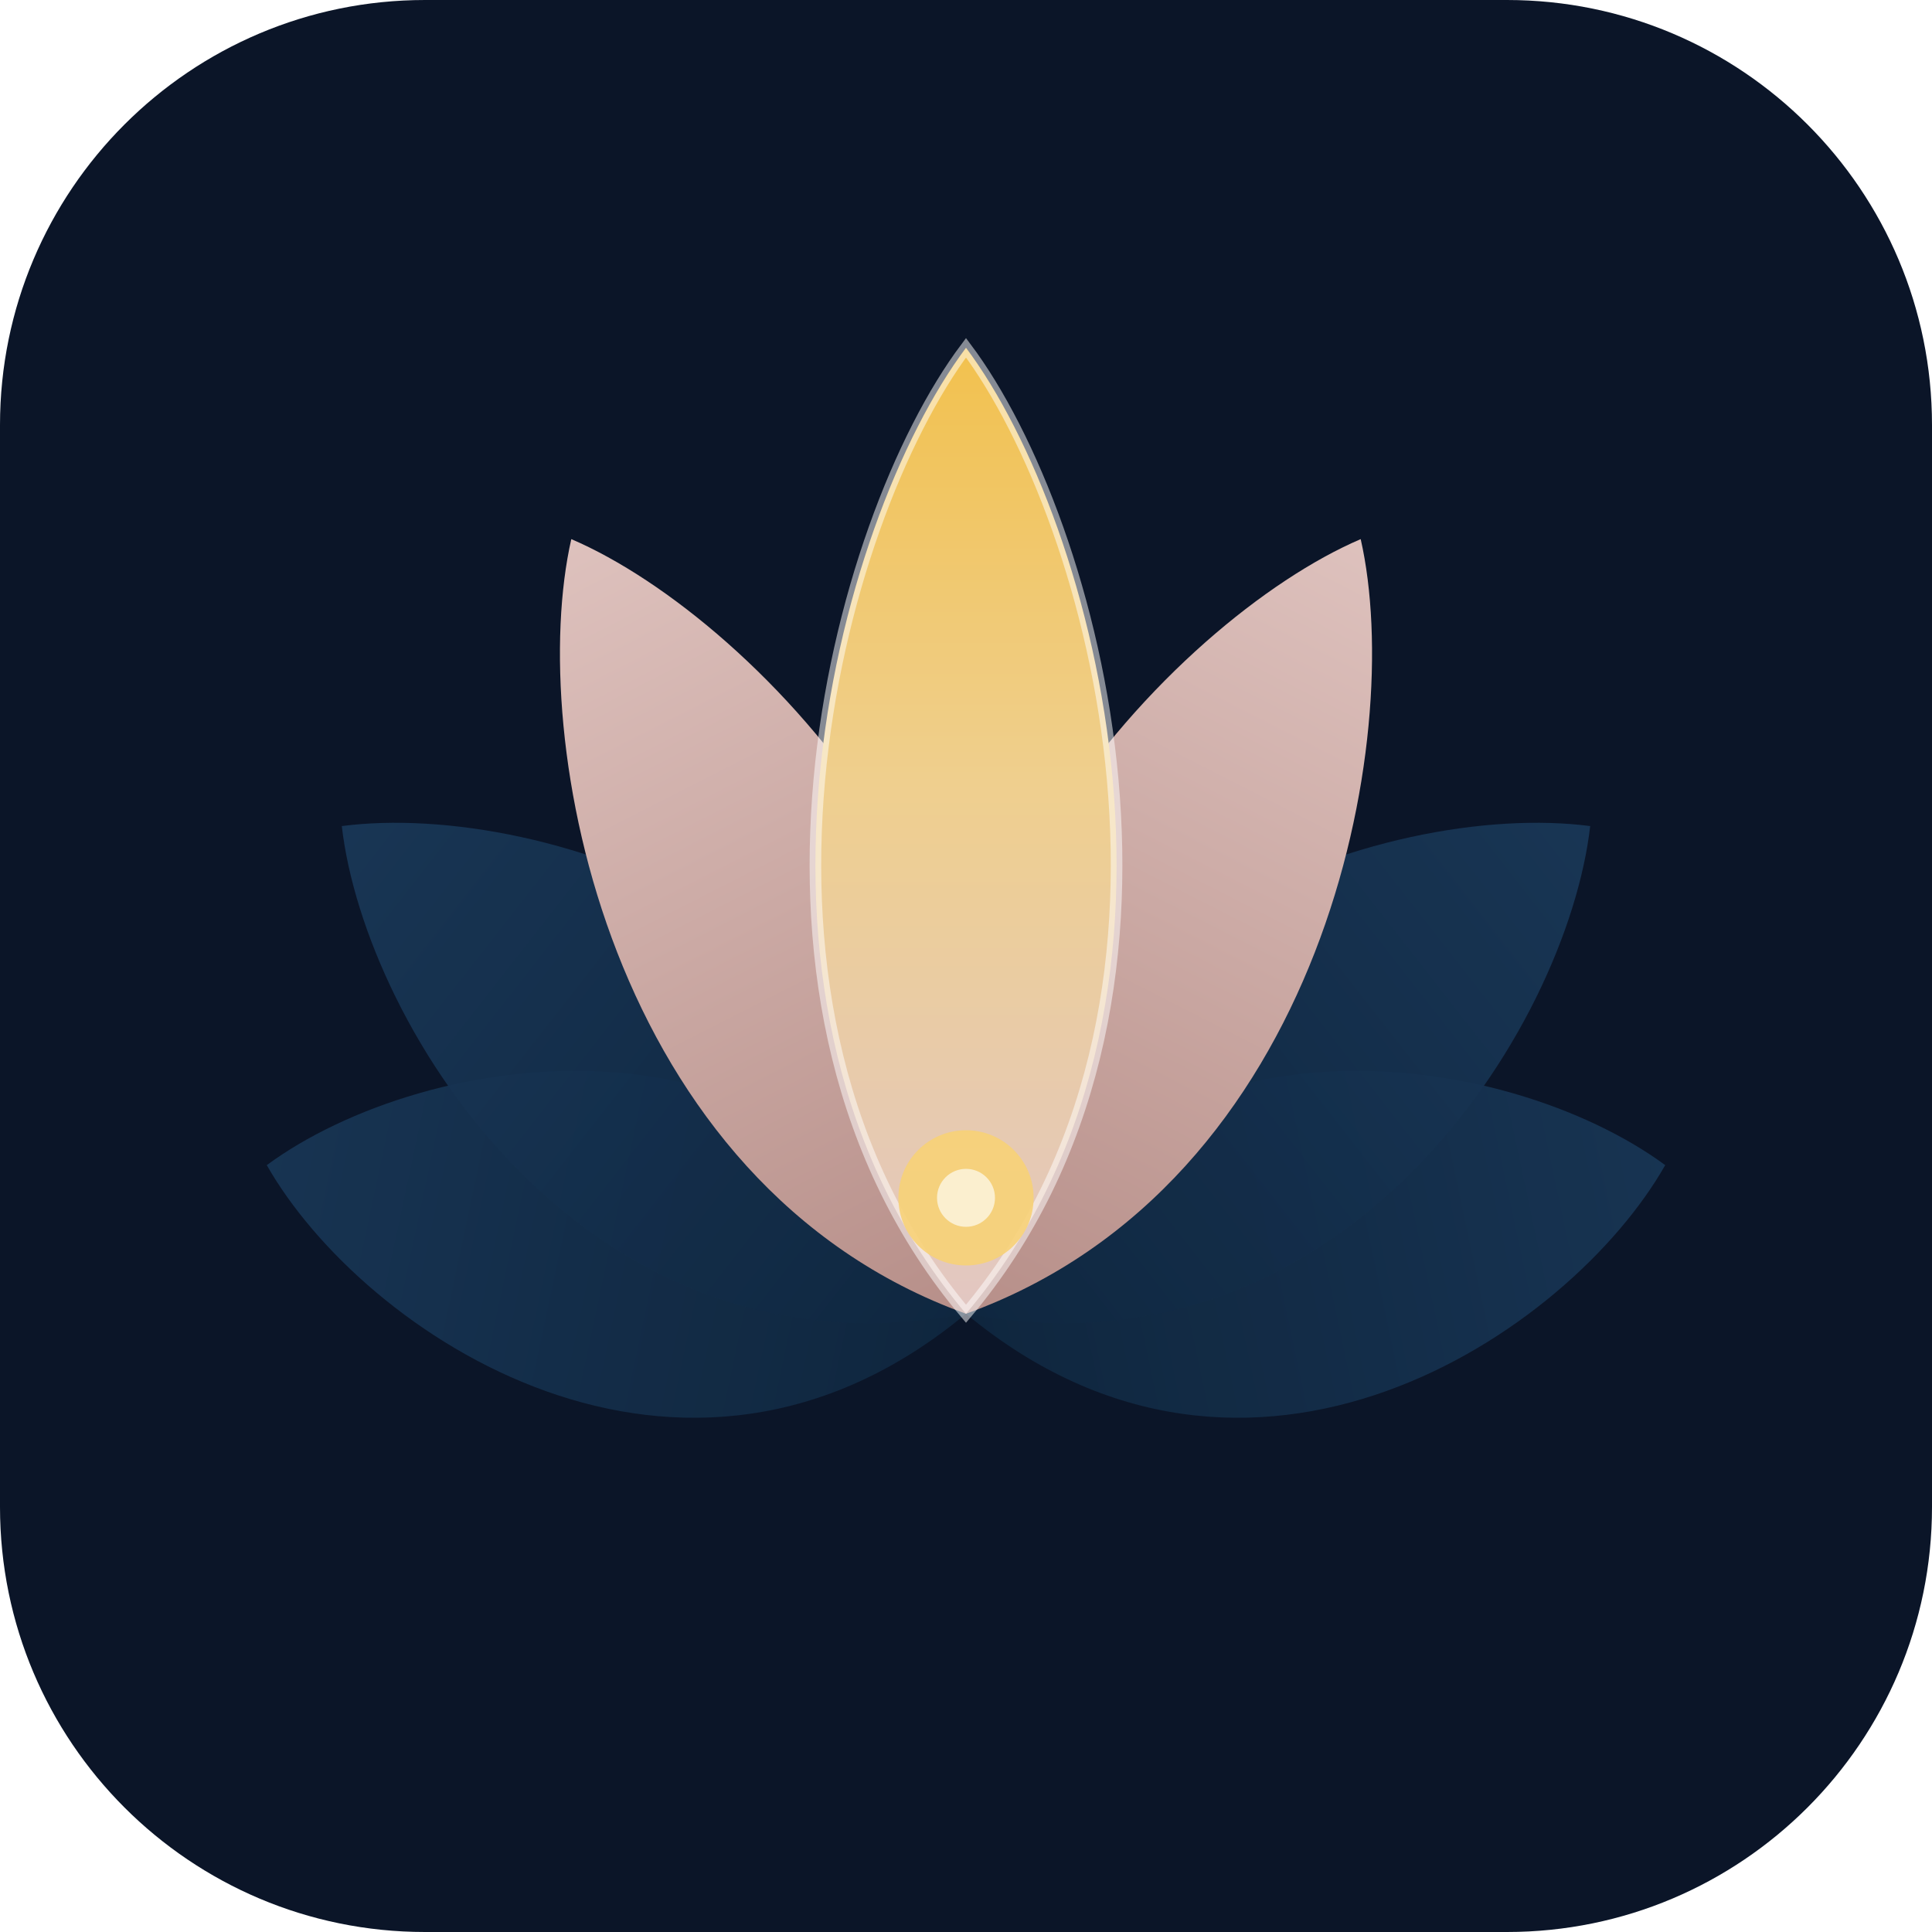
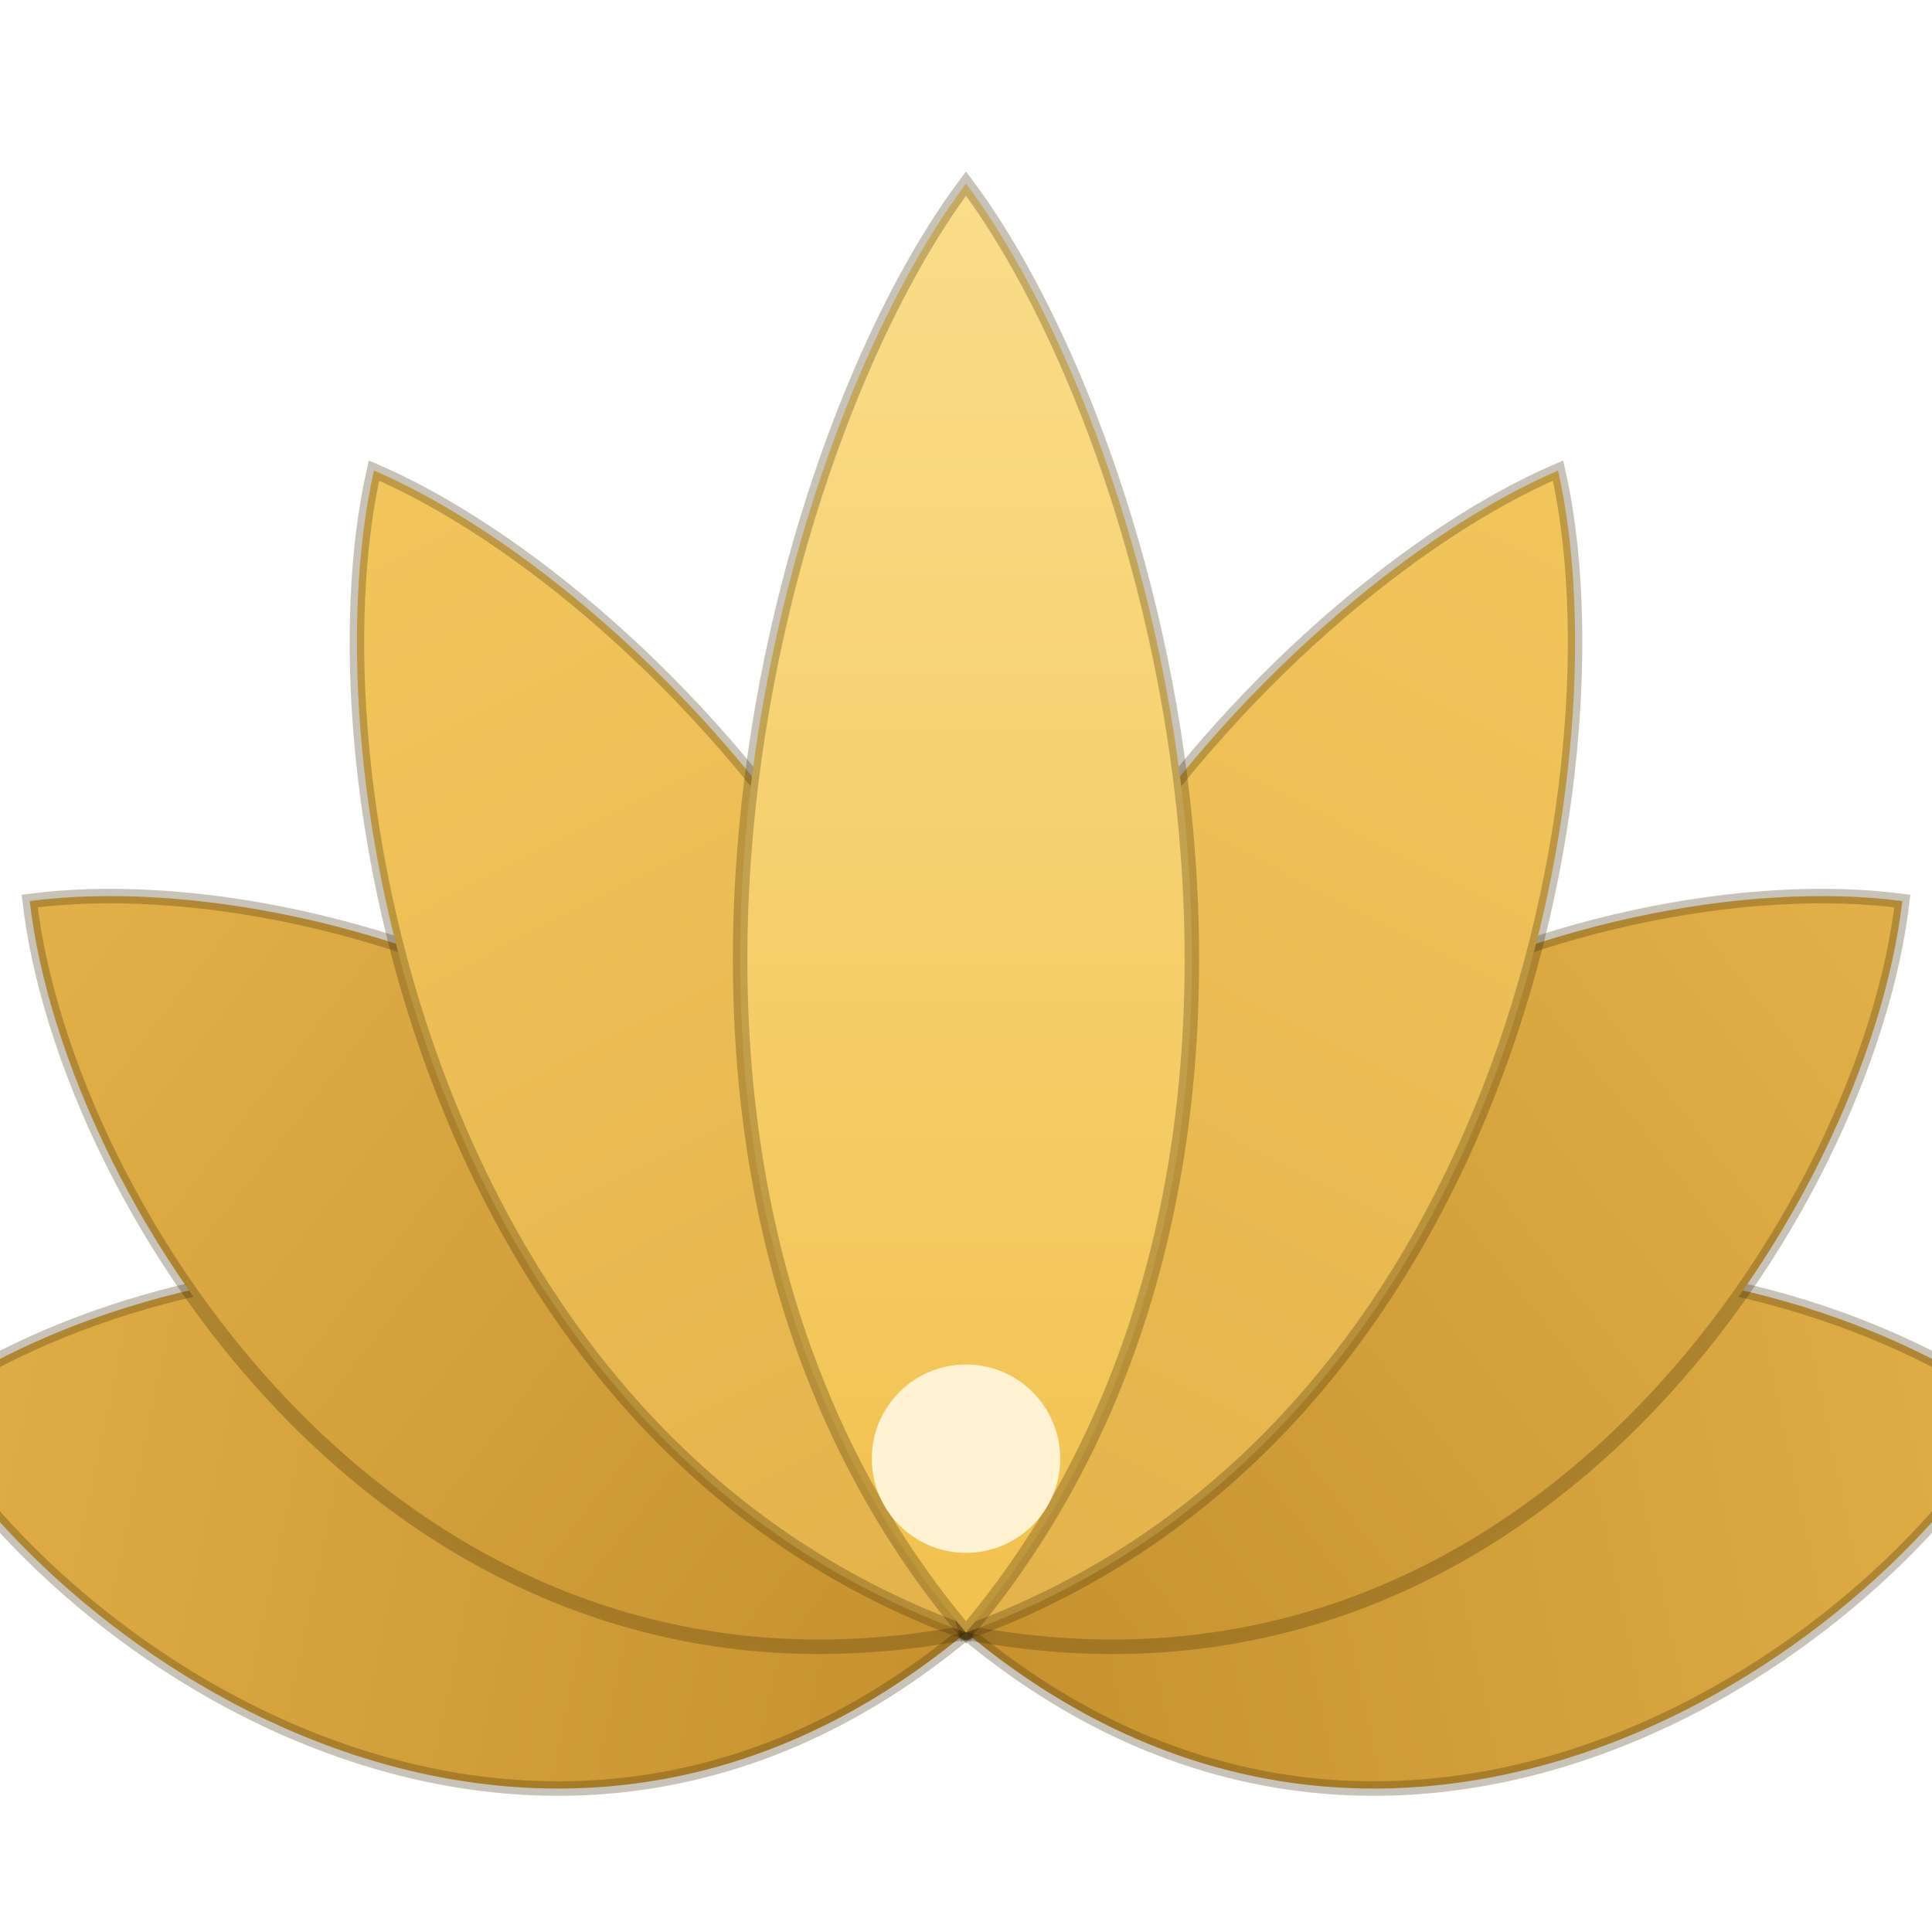
<svg xmlns="http://www.w3.org/2000/svg" width="512" height="512" viewBox="0 0 200 200">
  <defs>
    <linearGradient id="bk" x1="100" y1="150" x2="100" y2="55" gradientUnits="userSpaceOnUse">
-       <stop offset="0" stop-color="#0F2740" />
-       <stop offset="1" stop-color="#1B3A5C" />
+       <stop offset="0" stop-color="#C7922E" />
+       <stop offset="1" stop-color="#E7B54E" />
    </linearGradient>
    <linearGradient id="md" x1="100" y1="150" x2="100" y2="50" gradientUnits="userSpaceOnUse">
-       <stop offset="0" stop-color="#B78F89" />
-       <stop offset="1" stop-color="#E2C7C3" />
+       <stop offset="0" stop-color="#E4B24A" />
+       <stop offset="1" stop-color="#F4C85E" />
    </linearGradient>
    <linearGradient id="ft" x1="100" y1="150" x2="100" y2="50" gradientUnits="userSpaceOnUse">
-       <stop offset="0" stop-color="#E2C7C3" />
-       <stop offset="0.55" stop-color="#EFCF8E" />
-       <stop offset="1" stop-color="#F2C14E" />
+       <stop offset="0" stop-color="#F2C14E" />
+       <stop offset="1" stop-color="#FADD8A" />
    </linearGradient>
  </defs>
-   <rect width="200" height="200" rx="44" fill="#0B1528" />
-   <g transform="translate(0 -14)">
-     <path d="M100 150 C70 126.32 85 89.32 100 76 C115 89.32 130 126.32 100 150 Z" transform="rotate(-78 100 150)" fill="url(#bk)" opacity="0.92" />
-     <path d="M100 150 C70 126.32 85 89.32 100 76 C115 89.32 130 126.32 100 150 Z" transform="rotate(78 100 150)" fill="url(#bk)" opacity="0.92" />
-     <path d="M100 150 C70 123.76 85 82.76 100 68 C115 82.76 130 123.76 100 150 Z" transform="rotate(-52 100 150)" fill="url(#bk)" opacity="0.92" />
-     <path d="M100 150 C70 123.76 85 82.76 100 68 C115 82.76 130 123.76 100 150 Z" transform="rotate(52 100 150)" fill="url(#bk)" opacity="0.92" />
+   <g transform="translate(100 100) scale(1.5) translate(-100 -104)" stroke="rgba(60,40,6,0.28)" stroke-width="1">
+     <path d="M100 150 C70 126.32 85 89.32 100 76 C115 89.32 130 126.32 100 150 Z" transform="rotate(-78 100 150)" fill="url(#bk)" />
+     <path d="M100 150 C70 126.32 85 89.32 100 76 C115 89.32 130 126.32 100 150 Z" transform="rotate(78 100 150)" fill="url(#bk)" />
+     <path d="M100 150 C70 123.76 85 82.76 100 68 C115 82.76 130 123.76 100 150 Z" transform="rotate(-52 100 150)" fill="url(#bk)" />
+     <path d="M100 150 C70 123.76 85 82.76 100 68 C115 82.76 130 123.76 100 150 Z" transform="rotate(52 100 150)" fill="url(#bk)" />
    <path d="M100 150 C73 121.2 86.5 76.2 100 60 C113.5 76.2 127 121.2 100 150 Z" transform="rotate(-27 100 150)" fill="url(#md)" />
    <path d="M100 150 C73 121.2 86.5 76.2 100 60 C113.5 76.2 127 121.2 100 150 Z" transform="rotate(27 100 150)" fill="url(#md)" />
-     <path d="M100 150 C73 118 86.5 68 100 50 C113.5 68 127 118 100 150 Z" fill="url(#ft)" stroke="rgba(255,255,255,0.5)" stroke-width="1.2" />
-     <circle cx="100" cy="138" r="7" fill="#F7D177" opacity="0.9" />
-     <circle cx="100" cy="138" r="3" fill="#FBEFCF" />
+     <path d="M100 150 C73 118 86.5 68 100 50 C113.5 68 127 118 100 150 Z" fill="url(#ft)" />
+     <circle cx="100" cy="138" r="6.5" fill="#FFF3D4" stroke="none" />
  </g>
</svg>
